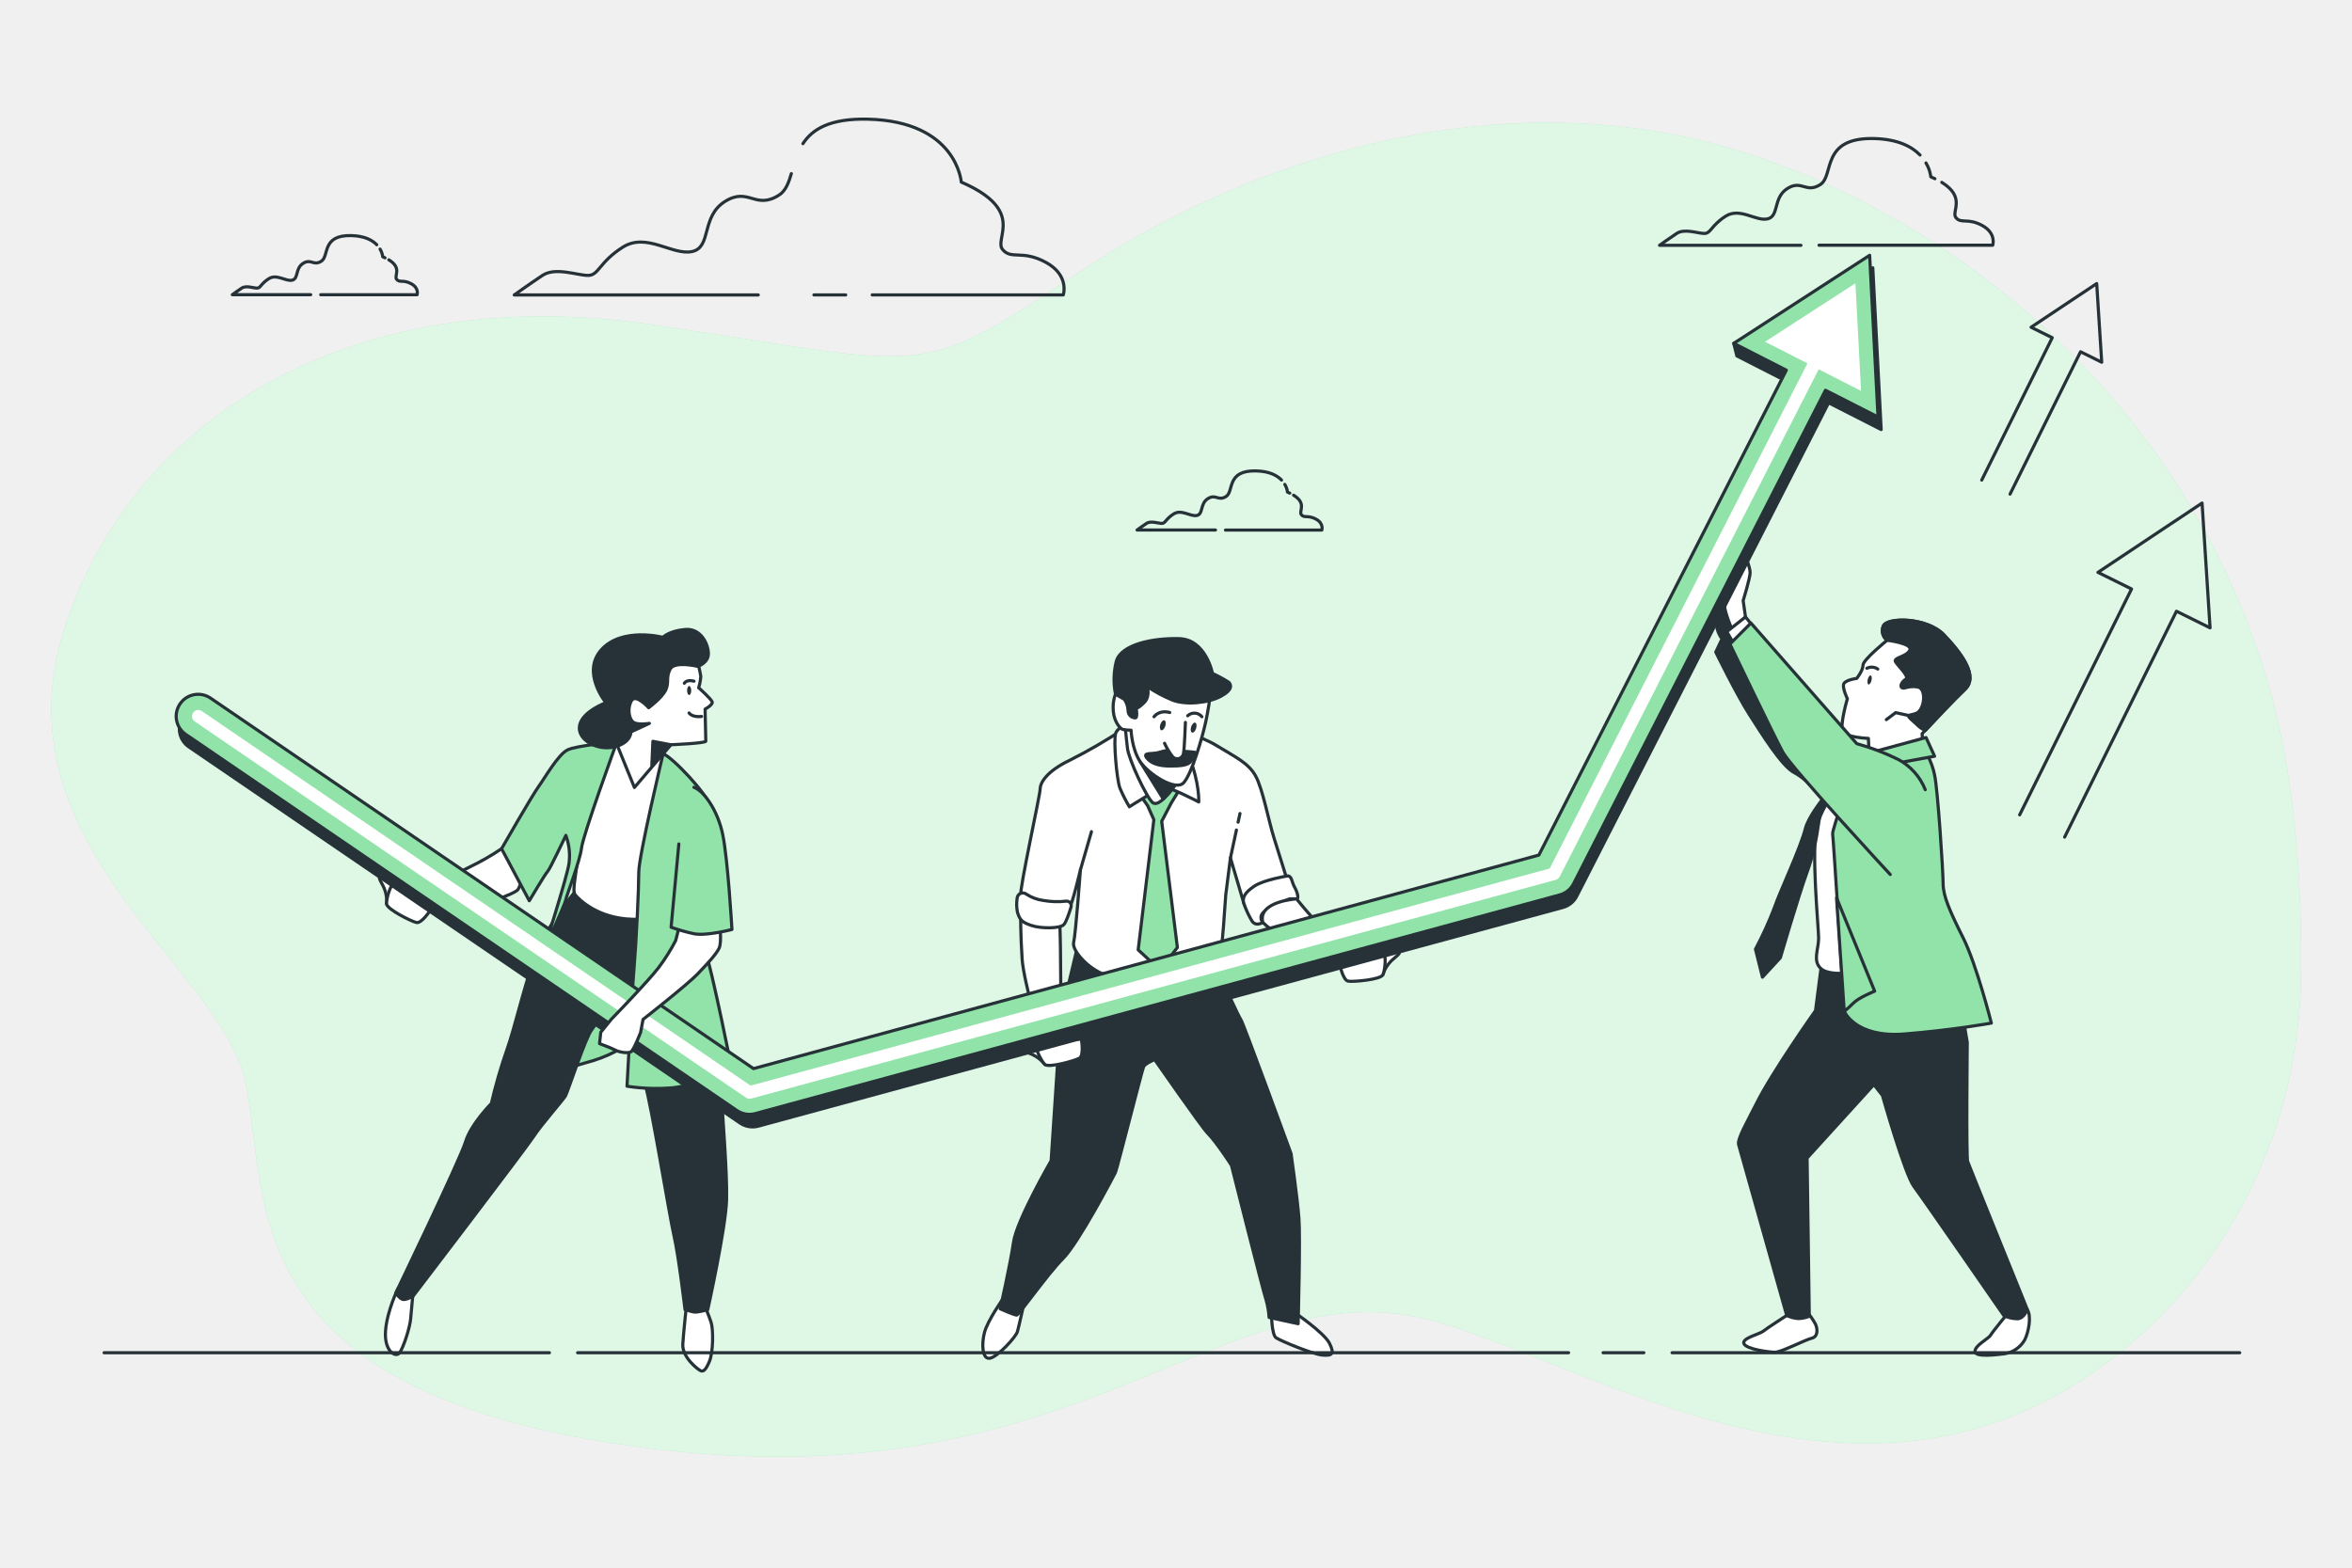
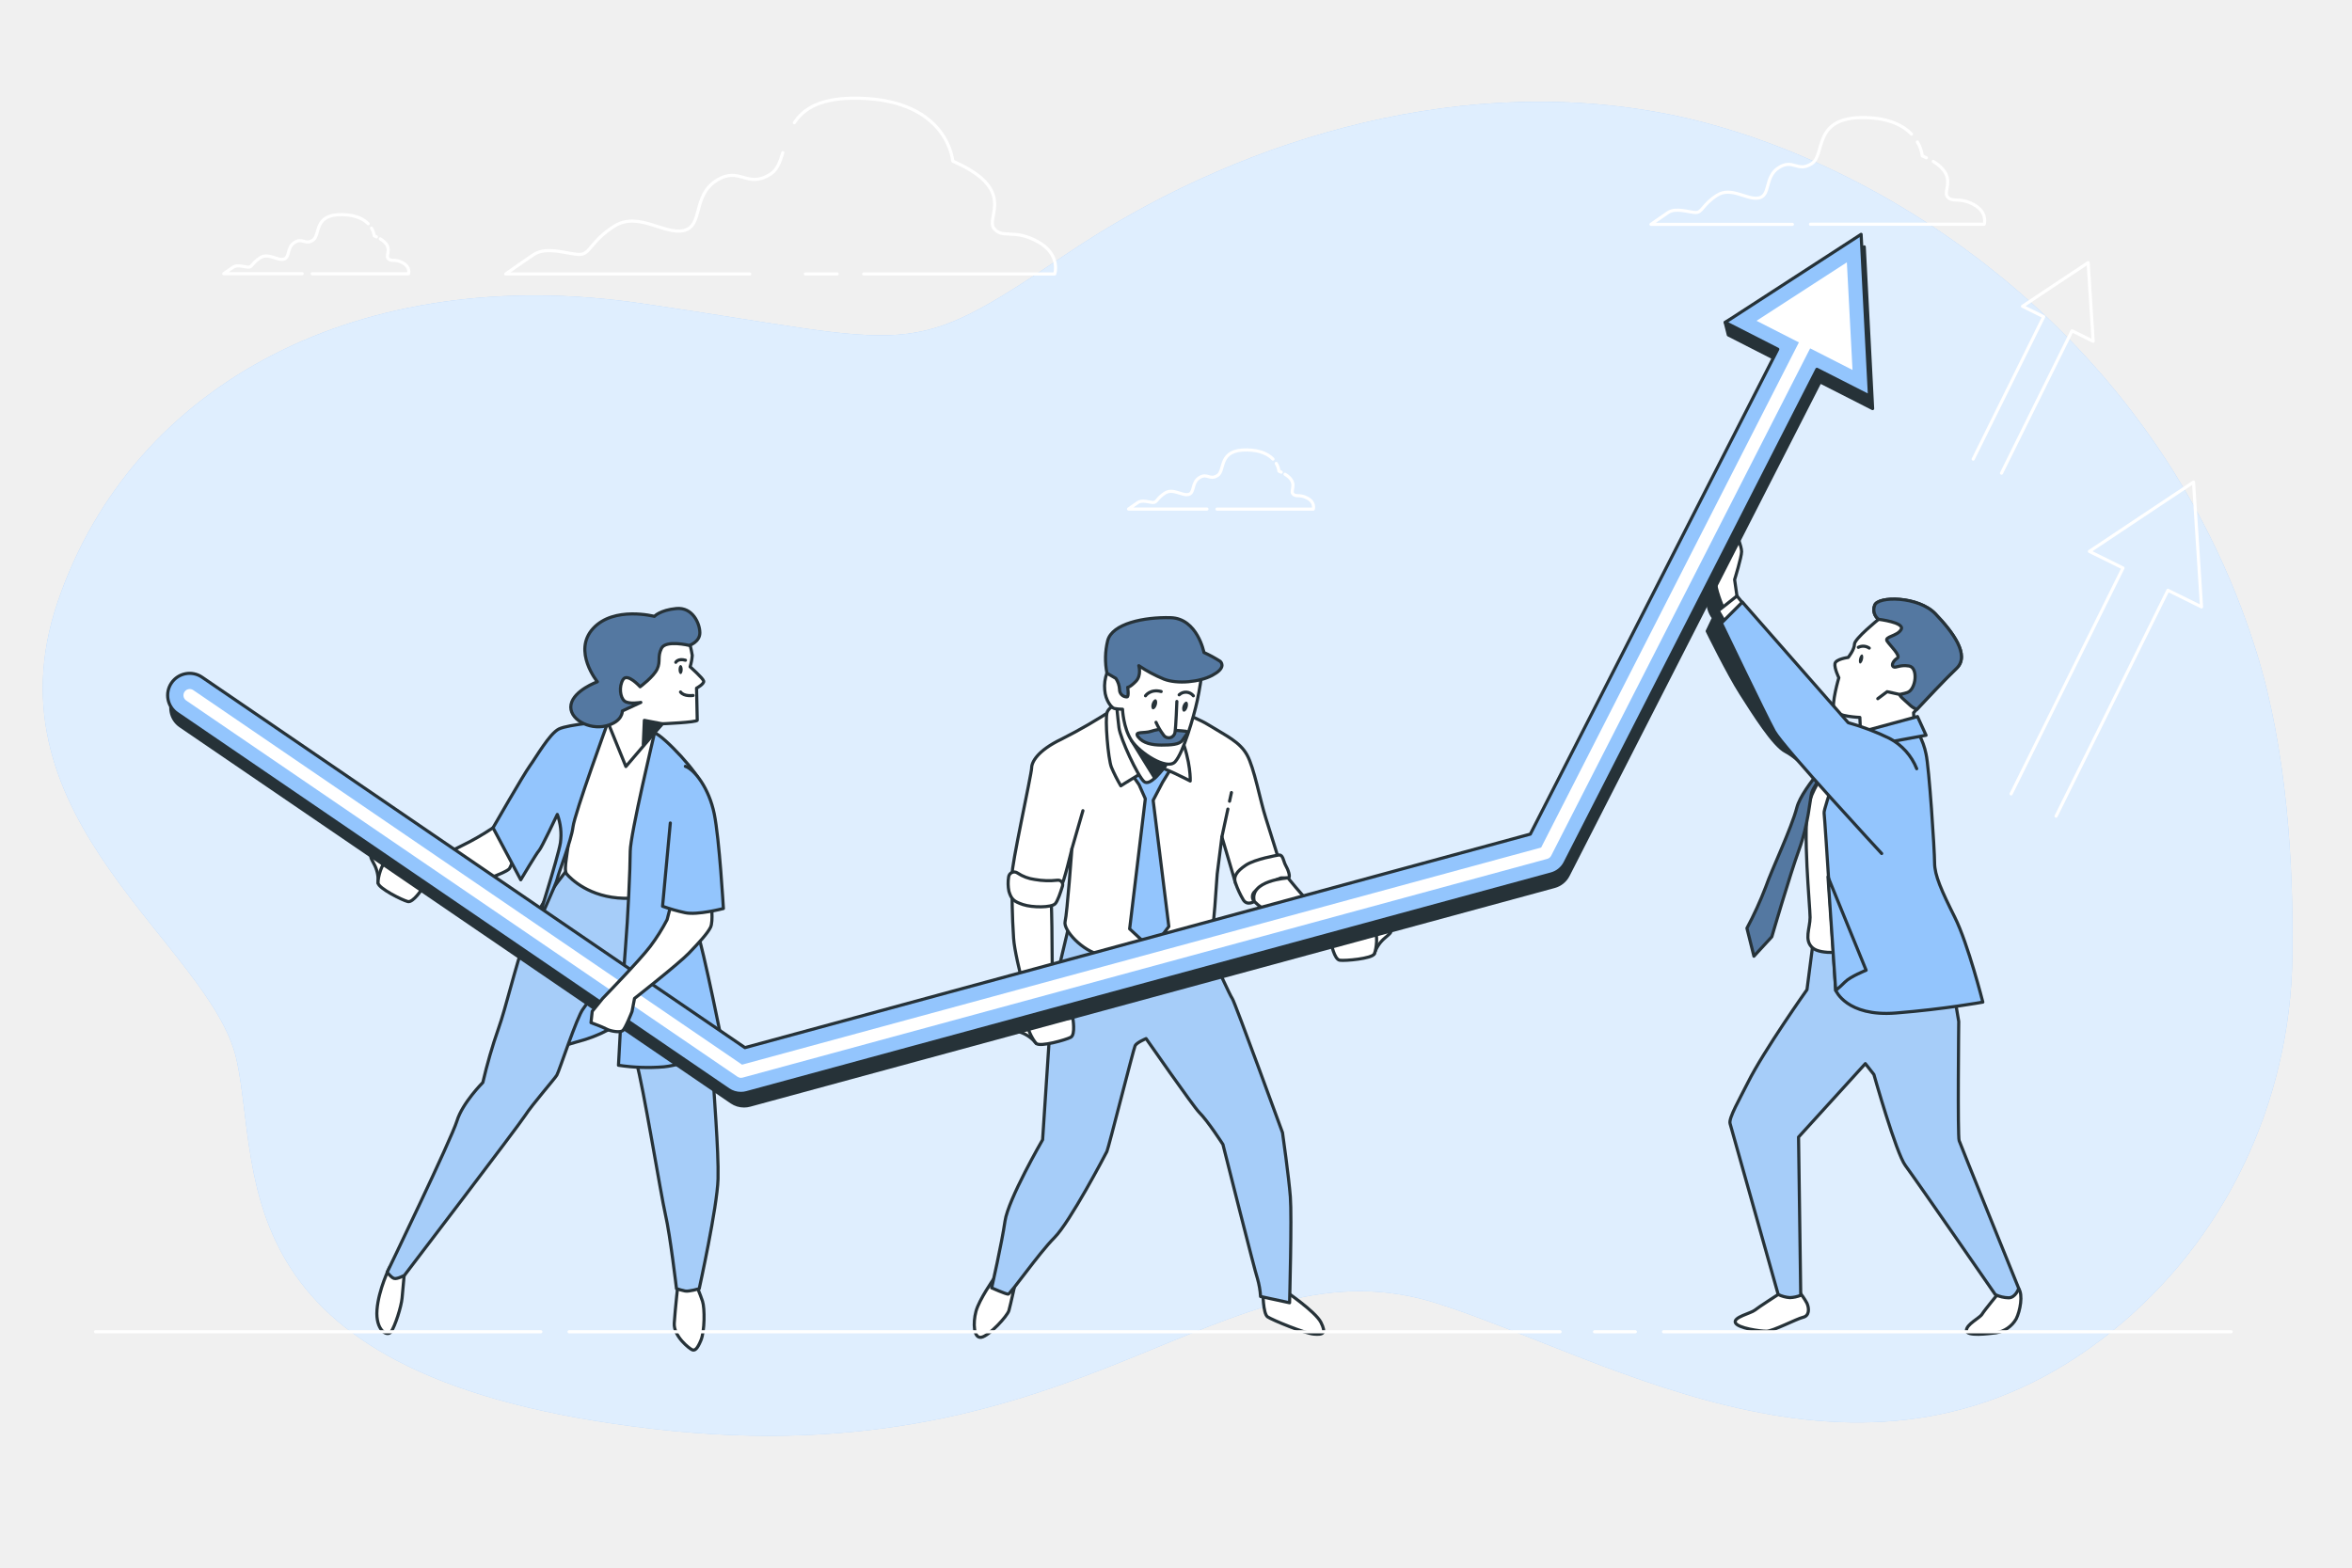
<svg xmlns="http://www.w3.org/2000/svg" viewBox="0 0 750 500">
-   <g id="freepik--background-simple--inject-526">
-     <path d="M676,431.43c36.22-29,57.07-73.12,57.71-119.53.41-29.26-1.69-66-11.52-97.46-32.42-103.73-124-160-191-172s-136,10-188,45-47,29-136,16-162,25-186,95,49,109.67,57,146.34-6,101.66,133,117.66,181-62,250-40C516.71,440.15,599.43,492.82,676,431.43Z" style="fill:#92E3A9" />
+   <defs />
+   <g id="freepik--background-simple--inject-526" transform="matrix(1, 0, 0, 1, -2.724285, -6.685294)">
+     <path d="M676,431.43c36.22-29,57.07-73.12,57.71-119.53.41-29.26-1.69-66-11.52-97.46-32.42-103.73-124-160-191-172s-136,10-188,45-47,29-136,16-162,25-186,95,49,109.67,57,146.34-6,101.66,133,117.66,181-62,250-40C516.71,440.15,599.43,492.82,676,431.43Z" style="fill:#93C5FD" />
    <path d="M676,431.43c36.22-29,57.07-73.12,57.71-119.53.41-29.26-1.69-66-11.52-97.46-32.42-103.73-124-160-191-172s-136,10-188,45-47,29-136,16-162,25-186,95,49,109.67,57,146.34-6,101.66,133,117.66,181-62,250-40C516.71,440.15,599.43,492.82,676,431.43Z" style="fill:#fff;opacity:0.7" />
  </g>
-   <g id="freepik--Clouds--inject-526">
-     <path d="M120.14,78.06c-1.41-1.46-3.86-2.81-8.11-2.92-9.55-.23-7,6.53-9.55,8.16s-3.26-.93-5.83.7-1.4,4.89-3.49,5.36-4.89-2.1-7.46-.47-2.56,3-3.73,3-3.49-.93-4.89,0-3,2.1-3,2.1h25" style="fill:none;stroke:#263238;stroke-linecap:round;stroke-linejoin:round" />
-     <path d="M122.77,82.23l-.72-.33a6.3,6.3,0,0,0-.86-2.46" style="fill:none;stroke:#263238;stroke-linecap:round;stroke-linejoin:round" />
-     <path d="M102.27,94H133s.7-2.1-1.86-3.5-3.73-.23-4.66-1.4,1.85-3.55-2.49-6.23" style="fill:none;stroke:#263238;stroke-linecap:round;stroke-linejoin:round" />
-     <path d="M408.65,153.11c-1.42-1.47-3.87-2.82-8.12-2.92-9.55-.23-7,6.52-9.55,8.15s-3.26-.93-5.82.7-1.4,4.9-3.5,5.36-4.89-2.1-7.45-.46-2.57,3-3.73,3-3.5-.93-4.89,0-3,2.1-3,2.1h25" style="fill:none;stroke:#263238;stroke-linecap:round;stroke-linejoin:round" />
-     <path d="M411.28,157.28l-.73-.33a6.25,6.25,0,0,0-.86-2.46" style="fill:none;stroke:#263238;stroke-linecap:round;stroke-linejoin:round" />
-     <path d="M390.78,169.06H421.5s.7-2.1-1.86-3.49-3.73-.24-4.66-1.4,1.85-3.55-2.49-6.23" style="fill:none;stroke:#263238;stroke-linecap:round;stroke-linejoin:round" />
-     <path d="M612.26,49.45c-2.54-2.64-7-5.07-14.62-5.26C580.42,43.77,585,56,580.42,58.89s-5.88-1.68-10.5,1.26-2.52,8.82-6.29,9.66S554.81,66,550.19,69s-4.62,5.46-6.72,5.46-6.3-1.68-8.82,0-5.46,3.78-5.46,3.78h45.09" style="fill:none;stroke:#263238;stroke-linecap:round;stroke-linejoin:round" />
-     <path d="M617,57c-.41-.2-.84-.4-1.3-.6a11.39,11.39,0,0,0-1.55-4.43" style="fill:none;stroke:#263238;stroke-linecap:round;stroke-linejoin:round" />
-     <path d="M580.05,78.21h55.38s1.26-3.78-3.36-6.3-6.71-.42-8.39-2.52c-1.5-1.87,3.33-6.4-4.49-11.23" style="fill:none;stroke:#263238;stroke-linecap:round;stroke-linejoin:round" />
-     <path d="M278.13,94.06h60.92s2.08-6.23-5.54-10.38-11.07-.69-13.84-4.15,7.62-12.46-13.14-21.45c0,0-1.39-19.38-29.76-20.07-12.24-.3-17.78,3.27-20.74,7.81" style="fill:none;stroke:#263238;stroke-linecap:round;stroke-linejoin:round" />
-     <line x1="259.54" y1="94.06" x2="269.68" y2="94.06" style="fill:none;stroke:#263238;stroke-linecap:round;stroke-linejoin:round" />
-     <path d="M252.34,55.38c-.87,2.95-1.81,5.5-3.94,6.85-7.61,4.84-9.68-2.77-17.3,2.08S227,78.84,220.73,80.22,206.19,74,198.58,78.84s-7.61,9-11.07,9-10.38-2.76-14.53,0-9,6.23-9,6.23h77.81" style="fill:none;stroke:#263238;stroke-linecap:round;stroke-linejoin:round" />
+   <g id="freepik--Clouds--inject-526" transform="matrix(1, 0, 0, 1, -2.724285, -6.685294)">
+     <path d="M120.14,78.06c-1.41-1.46-3.86-2.81-8.11-2.92-9.55-.23-7,6.53-9.55,8.16s-3.26-.93-5.83.7-1.4,4.89-3.49,5.36-4.89-2.1-7.46-.47-2.56,3-3.73,3-3.49-.93-4.89,0-3,2.1-3,2.1h25" style="fill: none; stroke-linecap: round; stroke-linejoin: round; stroke: rgb(255, 255, 255);" />
+     <path d="M122.77,82.23l-.72-.33a6.3,6.3,0,0,0-.86-2.46" style="fill: none; stroke-linecap: round; stroke-linejoin: round; stroke: rgb(255, 255, 255);" />
+     <path d="M102.27,94H133s.7-2.1-1.86-3.5-3.73-.23-4.66-1.4,1.85-3.55-2.49-6.23" style="fill: none; stroke-linecap: round; stroke-linejoin: round; stroke: rgb(255, 255, 255);" />
+     <path d="M408.65,153.11c-1.42-1.47-3.87-2.82-8.12-2.92-9.55-.23-7,6.52-9.55,8.15s-3.26-.93-5.82.7-1.4,4.9-3.5,5.36-4.89-2.1-7.45-.46-2.57,3-3.73,3-3.5-.93-4.89,0-3,2.1-3,2.1h25" style="fill: none; stroke-linecap: round; stroke-linejoin: round; stroke: rgb(255, 255, 255);" />
+     <path d="M411.28,157.28l-.73-.33a6.25,6.25,0,0,0-.86-2.46" style="fill: none; stroke-linecap: round; stroke-linejoin: round; stroke: rgb(255, 255, 255);" />
+     <path d="M390.78,169.06H421.5s.7-2.1-1.86-3.49-3.73-.24-4.66-1.4,1.85-3.55-2.49-6.23" style="fill: none; stroke-linecap: round; stroke-linejoin: round; stroke: rgb(255, 255, 255);" />
+     <path d="M612.26,49.45c-2.54-2.64-7-5.07-14.62-5.26C580.42,43.77,585,56,580.42,58.89s-5.88-1.68-10.5,1.26-2.52,8.82-6.29,9.66S554.81,66,550.19,69s-4.62,5.46-6.72,5.46-6.3-1.68-8.82,0-5.46,3.78-5.46,3.78h45.09" style="fill: none; stroke-linecap: round; stroke-linejoin: round; stroke: rgb(255, 255, 255);" />
+     <path d="M617,57c-.41-.2-.84-.4-1.3-.6a11.39,11.39,0,0,0-1.55-4.43" style="fill: none; stroke-linecap: round; stroke-linejoin: round; stroke: rgb(255, 255, 255);" />
+     <path d="M580.05,78.21h55.38s1.26-3.78-3.36-6.3-6.71-.42-8.39-2.52c-1.5-1.87,3.33-6.4-4.49-11.23" style="fill: none; stroke-linecap: round; stroke-linejoin: round; stroke: rgb(255, 255, 255);" />
+     <path d="M278.13,94.06h60.92s2.08-6.23-5.54-10.38-11.07-.69-13.84-4.15,7.62-12.46-13.14-21.45c0,0-1.39-19.38-29.76-20.07-12.24-.3-17.78,3.27-20.74,7.81" style="fill: none; stroke-linecap: round; stroke-linejoin: round; stroke: rgb(255, 255, 255);" />
+     <line x1="259.54" y1="94.06" x2="269.68" y2="94.06" style="fill: none; stroke-linecap: round; stroke-linejoin: round; stroke: rgb(255, 255, 255);" />
+     <path d="M252.34,55.38c-.87,2.95-1.81,5.5-3.94,6.85-7.61,4.84-9.68-2.77-17.3,2.08S227,78.84,220.73,80.22,206.19,74,198.58,78.84s-7.61,9-11.07,9-10.38-2.76-14.53,0-9,6.23-9,6.23h77.81" style="fill: none; stroke-linecap: round; stroke-linejoin: round; stroke: rgb(255, 255, 255);" />
  </g>
-   <g id="freepik--Arrows--inject-526">
-     <polyline points="658.36 266.99 694.03 194.95 704.74 200.25 702.19 160.44 668.99 182.55 679.7 187.85 644.02 259.89" style="fill:none;stroke:#263238;stroke-linecap:round;stroke-linejoin:round" />
-     <polyline points="640.96 157.59 663.44 112.19 670.19 115.53 668.59 90.44 647.66 104.37 654.41 107.71 631.93 153.12" style="fill:none;stroke:#263238;stroke-linecap:round;stroke-linejoin:round" />
+   <g id="freepik--Arrows--inject-526" transform="matrix(1, 0, 0, 1, -2.724285, -6.685294)">
+     <polyline points="658.36 266.99 694.03 194.95 704.74 200.25 702.19 160.44 668.99 182.55 679.7 187.85 644.02 259.89" style="fill: none; stroke-linecap: round; stroke-linejoin: round; stroke: rgb(255, 255, 255);" />
+     <polyline points="640.96 157.59 663.44 112.19 670.19 115.53 668.59 90.44 647.66 104.37 654.41 107.71 631.93 153.12" style="fill: none; stroke-linecap: round; stroke-linejoin: round; stroke: rgb(255, 255, 255);" />
  </g>
-   <g id="freepik--character-3--inject-526">
+   <g id="freepik--character-3--inject-526" transform="matrix(1, 0, 0, 1, -2.724285, -6.685294)">
    <path d="M569.75,419.55s-6.21,4-7.45,5-6.95,2.24-6.2,4,7.94,2.73,9.93,2.73,9.67-4,11.66-4.46,2-2.73,1.24-4.47a20.77,20.77,0,0,0-3-4.22l-5.21,1.49Z" style="fill:#fff;stroke:#263238;stroke-linecap:round;stroke-linejoin:round" />
    <path d="M640.23,418.87s-4.72,5.71-5.46,6.95-5,3.22-5,5.21,7.2,1,9.43.74a9,9,0,0,0,6.45-4.46c1.25-2.49,2.24-7.7.75-9.68S640.23,418.87,640.23,418.87Z" style="fill:#fff;stroke:#263238;stroke-linecap:round;stroke-linejoin:round" />
-     <path d="M580.67,308.93l-.2,1.5-1.54,11.9s-13.8,19.49-18.85,29.64c-2.58,5.18-6.18,11.33-5.68,13.06l15.35,54.52a10,10,0,0,0,3.72,1,10.15,10.15,0,0,0,3.47-.74l-.7-50.46,21.3-23.43,2.73,3.47s7.07,25.08,10.05,29.05S639,419.61,639,419.61a10.69,10.69,0,0,0,4.22,1c2.24,0,3.23-3,3.23-3s-18.49-45.65-19-47.14-.13-38-.13-38l-3-17.62-3.47-11.17s-6.45,1.74-17.37,1.24-21.34-1.24-21.34-1.24Z" style="fill:#263238;stroke:#263238;stroke-linecap:round;stroke-linejoin:round" />
+     <path d="M580.67,308.93l-.2,1.5-1.54,11.9s-13.8,19.49-18.85,29.64c-2.58,5.18-6.18,11.33-5.68,13.06l15.35,54.52a10,10,0,0,0,3.72,1,10.15,10.15,0,0,0,3.47-.74l-.7-50.46,21.3-23.43,2.73,3.47s7.07,25.08,10.05,29.05S639,419.61,639,419.61a10.69,10.69,0,0,0,4.22,1c2.24,0,3.23-3,3.23-3s-18.49-45.65-19-47.14-.13-38-.13-38l-3-17.62-3.47-11.17s-6.45,1.74-17.37,1.24-21.34-1.24-21.34-1.24Z" style="stroke: rgb(38, 50, 56); stroke-linecap: round; stroke-linejoin: round; fill: rgb(166, 205, 249);" />
    <path d="M551.38,189.32s-3.47,5.21-4,8.44a8.46,8.46,0,0,0,1.74,6l-2,4.22s6.7,13.65,10.67,19.85,10.42,16.63,14.39,18.62,11.66,10.17,11.66,10.17l4.47-9.68S575.21,230.51,567,219.1a220.5,220.5,0,0,1-13.65-21.59,39.9,39.9,0,0,1,.5-6.45,33.7,33.7,0,0,0,.49-5.71Z" style="fill:#263238;stroke:#263238;stroke-linecap:round;stroke-linejoin:round" />
    <path d="M591.59,243.17s-10.18,12.16-12.16,20.1.49,32.51.49,36-2,7.2.75,9.68,10.92,1.24,13.89,1,17.13,0,21.35-1.25,6.2-3,6.2-5.95-5.21-26.55-6-30.52,2-17.62-1.73-24.08S598.78,240.69,591.59,243.17Z" style="fill:#fff;stroke:#263238;stroke-linecap:round;stroke-linejoin:round" />
-     <path d="M589.85,244.91s-12.41,12.65-14.15,19.35-7.94,19.61-9.92,25.32a116.13,116.13,0,0,1-6,13.15l2.23,8.93,5.71-6.2s5.71-19.61,8.69-27.8,3.47-15.88,4-18.11S589.85,244.91,589.85,244.91Z" style="fill:#263238;stroke:#263238;stroke-linecap:round;stroke-linejoin:round" />
-     <path d="M591.59,244.16s-7.45,20.35-7.2,21.84,3.72,56.58,3.72,56.58,3.48,8.44,19.11,7.2S635,326.3,635,326.3s-4.71-18.61-8.93-27.05-6.45-13.4-6.45-17.37-1.74-30.52-2.73-34.74a22.05,22.05,0,0,0-2.24-6.2l-1.48-1.24Z" style="fill:#92E3A9;stroke:#263238;stroke-linecap:round;stroke-linejoin:round" />
-     <path d="M585.63,286.35l12.16,29.78s-5,2-6.7,3.72a40.09,40.09,0,0,1-3,2.73Z" style="fill:#92E3A9;stroke:#263238;stroke-linecap:round;stroke-linejoin:round" />
+     <path d="M589.85,244.91s-12.41,12.65-14.15,19.35-7.94,19.61-9.92,25.32a116.13,116.13,0,0,1-6,13.15l2.23,8.93,5.71-6.2s5.71-19.61,8.69-27.8,3.47-15.88,4-18.11S589.85,244.91,589.85,244.91Z" style="stroke: rgb(38, 50, 56); stroke-linecap: round; stroke-linejoin: round; fill: rgb(84, 120, 161);" />
+     <path d="M591.59,244.16s-7.45,20.35-7.2,21.84,3.72,56.58,3.72,56.58,3.48,8.44,19.11,7.2S635,326.3,635,326.3s-4.71-18.61-8.93-27.05-6.45-13.4-6.45-17.37-1.74-30.52-2.73-34.74a22.05,22.05,0,0,0-2.24-6.2l-1.48-1.24Z" style="fill:#93C5FD;stroke:#263238;stroke-linecap:round;stroke-linejoin:round" />
+     <path d="M585.63,286.35l12.16,29.78s-5,2-6.7,3.72a40.09,40.09,0,0,1-3,2.73Z" style="fill:#93C5FD;stroke:#263238;stroke-linecap:round;stroke-linejoin:round" />
    <path d="M601.76,204.21s-7.69,6.2-7.69,7.94-2,4.22-2,4.22-4,.5-4.22,2,1.24,4.47,1.24,4.47-2.48,8.44-1.48,10.42,8.18,2.24,8.18,2.24l.25,5.46,17.13-2.73-.25-4.22s9.18-9.93,13.65-14.15-1.24-11.66-6.7-17.37-18.37-5.71-19.36-2.73A3.82,3.82,0,0,0,601.76,204.21Z" style="fill:#fff;stroke:#263238;stroke-linecap:round;stroke-linejoin:round" />
    <path d="M595.31,213.14a3.42,3.42,0,0,1,3.47.25" style="fill:none;stroke:#263238;stroke-linecap:round;stroke-linejoin:round" />
    <path d="M595.57,216.72c-.19.8-.07,1.52.26,1.59s.76-.5.95-1.3.07-1.51-.26-1.59S595.76,215.92,595.57,216.72Z" style="fill:#263238" />
-     <path d="M619.88,202.47c-5.46-5.71-18.37-5.71-19.36-2.73a3.82,3.82,0,0,0,1.24,4.47s8.44,1,7.2,3.23-5.46,2.23-4.47,3.72,4.47,4.71,3.23,5.46-2,2.23-1.24,2.73,2-.75,5-.25,2.23,7.44-.5,8.44-4-.25,1,4.22a6.27,6.27,0,0,0,2,1.18c2.48-2.67,9.09-9.71,12.67-13.1C631,215.62,625.34,208.18,619.88,202.47Z" style="fill:#263238;stroke:#263238;stroke-linecap:round;stroke-linejoin:round" />
+     <path d="M619.88,202.47c-5.46-5.71-18.37-5.71-19.36-2.73a3.82,3.82,0,0,0,1.24,4.47s8.44,1,7.2,3.23-5.46,2.23-4.47,3.72,4.47,4.71,3.23,5.46-2,2.23-1.24,2.73,2-.75,5-.25,2.23,7.44-.5,8.44-4-.25,1,4.22a6.27,6.27,0,0,0,2,1.18c2.48-2.67,9.09-9.71,12.67-13.1C631,215.62,625.34,208.18,619.88,202.47Z" style="stroke: rgb(38, 50, 56); stroke-linecap: round; stroke-linejoin: round; fill: rgb(84, 120, 161);" />
    <polyline points="608.96 228.28 604.49 227.29 601.51 229.52" style="fill:none;stroke:#263238;stroke-linecap:round;stroke-linejoin:round" />
-     <polygon points="614.17 235.23 591.34 241.43 589.85 246.15 616.9 241.19 614.17 235.23" style="fill:#92E3A9;stroke:#263238;stroke-linecap:round;stroke-linejoin:round" />
+     <polygon points="614.17 235.23 591.34 241.43 589.85 246.15 616.9 241.19 614.17 235.23" style="fill:#93C5FD;stroke:#263238;stroke-linecap:round;stroke-linejoin:round" />
    <path d="M556.6,196.76l-.75-5.21s2.23-7.19,2.23-8.93-1.73-5.71-1.73-6.7-1.49-2.48-2-.5-1.49,9.43-1.49,9.43-3.22,5.46-3,8.19,2.72,8.44,2.72,8.44l4.47-2.73Z" style="fill:#fff;stroke:#263238;stroke-linecap:round;stroke-linejoin:round" />
    <polygon points="559.82 200.74 556.6 196.76 550.64 201.48 554.11 207.44 559.82 200.74" style="fill:#fff;stroke:#263238;stroke-linecap:round;stroke-linejoin:round" />
-     <path d="M613.92,251.86a18.72,18.72,0,0,0-8.69-9.68,76,76,0,0,0-13.15-5l-33.75-38.46-6.7,6.7s14.15,29.53,16.88,34.49,34.24,39,34.24,39" style="fill:#92E3A9;stroke:#263238;stroke-linecap:round;stroke-linejoin:round" />
+     <path d="M613.92,251.86a18.72,18.72,0,0,0-8.69-9.68,76,76,0,0,0-13.15-5l-33.75-38.46-6.7,6.7s14.15,29.53,16.88,34.49,34.24,39,34.24,39" style="fill:#93C5FD;stroke:#263238;stroke-linecap:round;stroke-linejoin:round" />
  </g>
-   <g id="freepik--character-2--inject-526">
+   <g id="freepik--character-2--inject-526" transform="matrix(1, 0, 0, 1, -2.724285, -6.685294)">
    <path d="M319.69,414.44s-4.75,6.75-5.75,10.5-.75,8.75,1.75,8.25,8.25-6.75,8.75-8.5,2.25-9.75,2.25-9.75l-6-.5Z" style="fill:#fff;stroke:#263238;stroke-linecap:round;stroke-linejoin:round" />
    <path d="M405.44,418.69s0,7,1.5,8,11.75,5.25,14.75,5.5,4-.25,2.25-3.75-11.75-10.25-11.75-10.25Z" style="fill:#fff;stroke:#263238;stroke-linecap:round;stroke-linejoin:round" />
-     <path d="M343.94,300.44l-5.75,24.25-3,45.5s-11,19-12,26-4.25,21.25-4.25,21.25,4.5,2,5.25,2,9.75-13,14.75-18,16.25-26.5,16.75-27.5,8.5-32.75,9-33.75,3.5-2.25,3.5-2.25,15.06,21.65,16.88,23.47c2.91,2.91,7.62,10.28,7.62,10.28s10.25,40.75,11,42.75a26.66,26.66,0,0,1,1,5.75l9.25,2s.75-27.25.25-33.75-2.5-20.5-2.5-20.5-15.25-41.75-16-42.75-5.25-11-5.25-11l-1.5-9.5a57.74,57.74,0,0,1-27,1C346.94,302.69,343.94,300.44,343.94,300.44Z" style="fill:#263238;stroke:#263238;stroke-linecap:round;stroke-linejoin:round" />
+     <path d="M343.94,300.44l-5.75,24.25-3,45.5s-11,19-12,26-4.25,21.25-4.25,21.25,4.5,2,5.25,2,9.75-13,14.75-18,16.25-26.5,16.75-27.5,8.5-32.75,9-33.75,3.5-2.25,3.5-2.25,15.06,21.65,16.88,23.47c2.91,2.91,7.62,10.28,7.62,10.28s10.25,40.75,11,42.75a26.66,26.66,0,0,1,1,5.75l9.25,2s.75-27.25.25-33.75-2.5-20.5-2.5-20.5-15.25-41.75-16-42.75-5.25-11-5.25-11l-1.5-9.5a57.74,57.74,0,0,1-27,1C346.94,302.69,343.94,300.44,343.94,300.44Z" style="stroke: rgb(38, 50, 56); stroke-linecap: round; stroke-linejoin: round; fill: rgb(166, 205, 249);" />
    <path d="M358.07,232.65a166.54,166.54,0,0,1-16.88,9.79c-7.67,3.67-9.5,7.34-9.5,9.17s-6.67,32.17-6.17,33.83,5,4.17,7.84,4.84,6.83-.17,7.66-.84,3.5-12,3.5-12-1.5,20.5-2.16,23.17,5.5,9.5,11.5,10.67,22.16,1.16,26.33-.17,7-1.67,8.33-4.17,2.17-20.33,2.34-21.5,1.5-11.83,1.5-11.83l4.33,14.67,1.67,3s.83-1.84,6-4.84,6.83-3.33,6.83-3.33-3-9.83-4.83-15.5-3.67-16-6-20.17-6.5-6-12.17-9.5-14-5.5-15-6S363.28,230.7,358.07,232.65Z" style="fill:#fff;stroke:#263238;stroke-linecap:round;stroke-linejoin:round" />
    <line x1="344.52" y1="277.44" x2="348.04" y2="265.25" style="fill:none;stroke:#263238;stroke-linecap:round;stroke-linejoin:round" />
    <line x1="394.8" y1="262.23" x2="395.4" y2="259.47" style="fill:none;stroke:#263238;stroke-linecap:round;stroke-linejoin:round" />
    <line x1="392.36" y1="273.61" x2="394.27" y2="264.73" style="fill:none;stroke:#263238;stroke-linecap:round;stroke-linejoin:round" />
-     <polygon points="362.44 251.94 365.94 256.94 367.94 261.44 362.94 302.94 369.94 309.44 375.44 302.19 370.44 261.94 373.44 256.19 377.43 249.66 370.19 245.44 362.44 251.94" style="fill:#92E3A9;stroke:#263238;stroke-linecap:round;stroke-linejoin:round" />
+     <polygon points="362.44 251.94 365.94 256.94 367.94 261.44 362.94 302.94 369.94 309.44 375.44 302.19 370.44 261.94 373.44 256.19 377.43 249.66 370.19 245.44 362.44 251.94" style="fill:#93C5FD;stroke:#263238;stroke-linecap:round;stroke-linejoin:round" />
    <path d="M360,230.86s-3.47.91-4.23,3,.3,14.81,1.36,17.53a48.45,48.45,0,0,0,3,5.93s9.28-5.93,10.94-6.23,11.19,4.69,11.19,4.69.3-5.9-3-14.21-11-13-14.36-13.31A5.13,5.13,0,0,0,360,230.86Z" style="fill:#fff;stroke:#263238;stroke-linecap:round;stroke-linejoin:round" />
    <path d="M358.62,229.81s.46,5.29.91,8.91,6.05,15.58,8,17.24,6-3.78,7.41-6.2a27.54,27.54,0,0,1,2-3.17s-9.67-4.69-12.69-10.13-2.73-8-4.09-8.17S358.62,229.81,358.62,229.81Z" style="fill:#fff;stroke:#263238;stroke-linecap:round;stroke-linejoin:round" />
    <path d="M363.5,242.81l7.43,12s3.42-3.16,4-5S363.5,242.81,363.5,242.81Z" style="fill:#263238;stroke:#263238;stroke-linecap:round;stroke-linejoin:round" />
    <path d="M355.71,221.32a12.2,12.2,0,0,0-.71,5.43c.23,3.31,2.12,5.67,3.07,5.9a13.8,13.8,0,0,0,2.6.24s.23,5.9,2.83,9.92,11.34,9.68,13.93,6.85,5.91-14.17,7.09-19.6a98.94,98.94,0,0,0,1.65-10.63l-17.47-4-8.27-1.88Z" style="fill:#fff;stroke:#263238;stroke-linecap:round;stroke-linejoin:round" />
-     <path d="M365.86,219s.95,3.07-.94,5-2.6,1.89-2.6,1.89.47,3.07-.24,3.07a2.32,2.32,0,0,1-2.36-2.37,6.9,6.9,0,0,0-1.18-3.54l-2.83-1.65a23.91,23.91,0,0,1,.23-10.39c1.42-5.43,11.57-7.56,20.08-7.32s10.62,11.1,10.62,11.1a40.55,40.55,0,0,1,5.2,2.83c.71.71,1.42,2.36-2.6,4.49s-11.1,2.83-15.35,1.18A44.81,44.81,0,0,1,365.86,219Z" style="fill:#263238;stroke:#263238;stroke-linecap:round;stroke-linejoin:round" />
+     <path d="M365.86,219s.95,3.07-.94,5-2.6,1.89-2.6,1.89.47,3.07-.24,3.07a2.32,2.32,0,0,1-2.36-2.37,6.9,6.9,0,0,0-1.18-3.54l-2.83-1.65a23.91,23.91,0,0,1,.23-10.39c1.42-5.43,11.57-7.56,20.08-7.32s10.62,11.1,10.62,11.1a40.55,40.55,0,0,1,5.2,2.83c.71.71,1.42,2.36-2.6,4.49s-11.1,2.83-15.35,1.18A44.81,44.81,0,0,1,365.86,219Z" style="stroke: rgb(38, 50, 56); stroke-linecap: round; stroke-linejoin: round; fill: rgb(84, 120, 161);" />
    <path d="M371.59,231.56c-.28.88-.85,1.48-1.29,1.35s-.57-1-.3-1.84.85-1.48,1.28-1.34S371.86,230.69,371.59,231.56Z" style="fill:#263238" />
    <path d="M381.41,232.32c-.27.88-.85,1.48-1.28,1.34s-.58-1-.31-1.83.85-1.48,1.29-1.35S381.68,231.44,381.41,232.32Z" style="fill:#263238" />
    <path d="M368,228.6s1.52-2.27,5-1.36" style="fill:none;stroke:#263238;stroke-linecap:round;stroke-linejoin:round" />
    <path d="M378.73,228.29a3.08,3.08,0,0,1,4.53.31" style="fill:none;stroke:#263238;stroke-linecap:round;stroke-linejoin:round" />
-     <path d="M374,239.18a15,15,0,0,0-4.23.75c-2.27.76-5.59-.15-4.08,1.82s4.38,2.57,7.4,2.57,5.75-.15,6.66-1.51,2.26-2.72,1.21-2.88-5.14-.45-5.6-.45A6.32,6.32,0,0,1,374,239.18Z" style="fill:#263238;stroke:#263238;stroke-linecap:round;stroke-linejoin:round" />
+     <path d="M374,239.18a15,15,0,0,0-4.23.75c-2.27.76-5.59-.15-4.08,1.82s4.38,2.57,7.4,2.57,5.75-.15,6.66-1.51,2.26-2.72,1.21-2.88-5.14-.45-5.6-.45A6.32,6.32,0,0,1,374,239.18Z" style="stroke: rgb(38, 50, 56); stroke-linecap: round; stroke-linejoin: round; fill: rgb(84, 120, 161);" />
    <path d="M378,230.41s-.3,8.31-.6,9.83a2,2,0,0,1-3.63.9,20.69,20.69,0,0,1-2.42-4.08" style="fill:#fff;stroke:#263238;stroke-linecap:round;stroke-linejoin:round" />
    <path d="M410.19,279.44s-7.2,1.18-10.2,3.18-4.05,3.74-3.3,5.66a28.49,28.49,0,0,0,2.5,5.41c1.25,2,3.5.5,3.5.5a2.21,2.21,0,0,1,.25-3.25c1.75-1.75,8.25-4.25,8.25-4.25h2.25c1,0,0-2.75-.75-4S411.94,278.94,410.19,279.44Z" style="fill:#fff;stroke:#263238;stroke-linecap:round;stroke-linejoin:round" />
    <path d="M325.44,291.44s0,7.25.5,14.5,6.5,27.5,6.5,27.5l6-1.5s-.25-19-.25-25-.25-13.25-.25-13.25Z" style="fill:#fff;stroke:#263238;stroke-linecap:round;stroke-linejoin:round" />
    <path d="M324.35,286.39a1.81,1.81,0,0,1,2.86-1.25,12.94,12.94,0,0,0,5.48,2.05,25.25,25.25,0,0,0,7.25.23,1.46,1.46,0,0,1,1.59,1.87c-.63,2.07-1.58,4.89-2.34,5.65-1.25,1.25-7.25,1.25-10.25.25s-3.75-1.75-4.5-4.25A13,13,0,0,1,324.35,286.39Z" style="fill:#fff;stroke:#263238;stroke-linecap:round;stroke-linejoin:round" />
    <path d="M440.94,310.94a10.94,10.94,0,0,1,3-4.75c2.25-2,3.25-2.5,1-2.75s-5,3.25-5,3.25Z" style="fill:#fff;stroke:#263238;stroke-linecap:round;stroke-linejoin:round" />
    <path d="M402.69,294.19a19.27,19.27,0,0,0,5.25,3.75c3.75,2,22.5,12.25,22.5,12.25l6.75-4s-10.5-4.75-15.25-9.75-8.5-9.75-8.5-9.75S400.94,287.44,402.69,294.19Z" style="fill:#fff;stroke:#263238;stroke-linecap:round;stroke-linejoin:round" />
    <path d="M427.19,307.44s1,5.25,2.75,5.5,10.25-.5,11-2,1.25-6.75,0-7S427.19,307.44,427.19,307.44Z" style="fill:#fff;stroke:#263238;stroke-linecap:round;stroke-linejoin:round" />
    <path d="M333.2,339.52a11,11,0,0,0-4.49-3.39c-2.81-1.07-3.92-1.19-1.9-2.22s5.82,1.28,5.82,1.28Z" style="fill:#fff;stroke:#263238;stroke-linecap:round;stroke-linejoin:round" />
    <path d="M344.82,331.39s.92,5.26-.63,6.11-9.76,3.15-11,2-3.56-5.88-2.47-6.55S344.82,331.39,344.82,331.39Z" style="fill:#fff;stroke:#263238;stroke-linecap:round;stroke-linejoin:round" />
  </g>
-   <g id="freepik--character-1--inject-526">
-     <path d="M177.94,341.44s1.25-.25,11.5-3.25a44.66,44.66,0,0,0,17.5-10.5l-3.25-20.5-20.75,3Z" style="fill:#92E3A9;stroke:#263238;stroke-linecap:round;stroke-linejoin:round" />
+   <g id="freepik--character-1--inject-526" transform="matrix(1, 0, 0, 1, -2.724285, -6.685294)">
+     <path d="M177.94,341.44s1.25-.25,11.5-3.25a44.66,44.66,0,0,0,17.5-10.5l-3.25-20.5-20.75,3Z" style="fill:#93C5FD;stroke:#263238;stroke-linecap:round;stroke-linejoin:round" />
    <path d="M126.94,410.94s-3.5,7-4,13.5,3.25,8.75,4.5,7,3.25-8,3.5-10.75l.75-8.25Z" style="fill:#fff;stroke:#263238;stroke-linecap:round;stroke-linejoin:round" />
    <path d="M219,415.44s-1,9-1.27,13.25,5,8.25,5.74,8.51,1.5,0,2.75-3,1.26-10.25.52-12.5-2.24-5.75-2.24-5.75Z" style="fill:#fff;stroke:#263238;stroke-linecap:round;stroke-linejoin:round" />
-     <path d="M183.94,283.69s-10.09,12-13.59,22-6.29,22.38-8.66,29a163.85,163.85,0,0,0-5,17.25s-6.5,6.5-8.25,12.25-22.25,48.25-22.25,48.25,1.25,1.75,2.25,2,3.25-1,3.25-1,36.25-47.5,38.5-51,9.35-11.6,10.1-12.85,6.4-18.65,8.4-21.15a41.31,41.31,0,0,0,3.88-6.34l1.5,1,1.75.25s7.87,15.84,9.87,22.34,7.75,42,9.25,48.5,3.5,23.5,3.5,23.5a27.44,27.44,0,0,0,2.75.75c1.25.25,4.5-.75,4.5-.75s5.75-26,6-35-1.5-29-1.5-32-4.5-44.25-6.75-49.75-9.75-15.25-9.75-15.25Z" style="fill:#263238;stroke:#263238;stroke-linecap:round;stroke-linejoin:round" />
+     <path d="M183.94,283.69s-10.09,12-13.59,22-6.29,22.38-8.66,29a163.85,163.85,0,0,0-5,17.25s-6.5,6.5-8.25,12.25-22.25,48.25-22.25,48.25,1.25,1.75,2.25,2,3.25-1,3.25-1,36.25-47.5,38.5-51,9.35-11.6,10.1-12.85,6.4-18.65,8.4-21.15a41.31,41.31,0,0,0,3.88-6.34l1.5,1,1.75.25s7.87,15.84,9.87,22.34,7.75,42,9.25,48.5,3.5,23.5,3.5,23.5a27.44,27.44,0,0,0,2.75.75c1.25.25,4.5-.75,4.5-.75s5.75-26,6-35-1.5-29-1.5-32-4.5-44.25-6.75-49.75-9.75-15.25-9.75-15.25Z" style="stroke: rgb(38, 50, 56); stroke-linecap: round; stroke-linejoin: round; fill: rgb(166, 205, 249);" />
    <path d="M198.69,236.44l-15,4.75s0,29,.25,32.75-1.75,10-.5,11.5,7.25,7.5,18.25,7.75,14-3.25,14-3.25l2.25-9.75s7.25-19.5,7.25-22.5-7.25-11.75-11.5-15.25S198.69,236.44,198.69,236.44Z" style="fill:#fff;stroke:#263238;stroke-linecap:round;stroke-linejoin:round" />
    <path d="M159.94,270.69a81.72,81.72,0,0,1-10,5.75l-20,10,2.25,4.75a127,127,0,0,1,14.75-1.75c6.5-.25,17.5-4.5,18.25-5.75s3.25-8,3.25-8Z" style="fill:#fff;stroke:#263238;stroke-linecap:round;stroke-linejoin:round" />
-     <path d="M196.69,236.69s-10.75,29.5-11.25,33.75-4.75,15-5,16.5-7.25,16.75-7.25,16.75,7.5-23.5,8.25-28.25a18.67,18.67,0,0,0-1-9s-5.07,10.76-5.82,11.51-5.84,9.34-5.84,9.34l-8.84-16.6s9.75-17,11.75-19.75,6.25-10.25,9.25-11.75S196.69,236.69,196.69,236.69Z" style="fill:#92E3A9;stroke:#263238;stroke-linecap:round;stroke-linejoin:round" />
-     <path d="M211.44,240.44s-7.75,32.5-7.75,37.75-.75,21.5-1.5,30.5-2.25,37.75-2.25,37.75a61.87,61.87,0,0,0,14.5.5c7-.75,19-5.5,19-5.5s-6.25-31.5-8.75-39a190.14,190.14,0,0,1-5.25-19.75c0-.75,6.75-22.75,6.75-25.75S214.19,241.19,211.44,240.44Z" style="fill:#92E3A9;stroke:#263238;stroke-linecap:round;stroke-linejoin:round" />
+     <path d="M196.69,236.69s-10.75,29.5-11.25,33.75-4.75,15-5,16.5-7.25,16.75-7.25,16.75,7.5-23.5,8.25-28.25a18.67,18.67,0,0,0-1-9s-5.07,10.76-5.82,11.51-5.84,9.34-5.84,9.34l-8.84-16.6s9.75-17,11.75-19.75,6.25-10.25,9.25-11.75S196.69,236.69,196.69,236.69Z" style="fill:#93C5FD;stroke:#263238;stroke-linecap:round;stroke-linejoin:round" />
+     <path d="M211.44,240.44s-7.75,32.5-7.75,37.75-.75,21.5-1.5,30.5-2.25,37.75-2.25,37.75a61.87,61.87,0,0,0,14.5.5c7-.75,19-5.5,19-5.5s-6.25-31.5-8.75-39a190.14,190.14,0,0,1-5.25-19.75c0-.75,6.75-22.75,6.75-25.75S214.19,241.19,211.44,240.44Z" style="fill:#93C5FD;stroke:#263238;stroke-linecap:round;stroke-linejoin:round" />
    <path d="M123.28,288.32a11,11,0,0,0-1-5.52c-1.36-2.68-2.1-3.51.08-2.92s3.46,4.86,3.46,4.86Z" style="fill:#fff;stroke:#263238;stroke-linecap:round;stroke-linejoin:round" />
    <path d="M137.35,290.12s-2.86,4.52-4.58,4.11-9.35-4.23-9.49-5.91,1.31-6.73,2.57-6.51S137.35,290.12,137.35,290.12Z" style="fill:#fff;stroke:#263238;stroke-linecap:round;stroke-linejoin:round" />
    <path d="M222,209.77a37.45,37.45,0,0,1,1.47,5.95,16.87,16.87,0,0,1-.68,3.63s4.09,3.64,4.32,4.55-2.27,2.27-2.27,2.27.22,9.54.22,10.22-11.13,1.14-11.13,1.14L202.3,251.16l-5.45-13.4,2.5-7.5s-7.5-4.32-4.77-10.91,8.86-10.22,15-11.13a36,36,0,0,1,12,.45Z" style="fill:#fff;stroke:#263238;stroke-linecap:round;stroke-linejoin:round" />
    <polygon points="213.89 237.53 208.19 236.44 207.86 244.11 213.89 237.53" style="fill:#263238;stroke:#263238;stroke-linecap:round;stroke-linejoin:round" />
    <path d="M220.42,220.23c0,.8-.29,1.44-.66,1.44s-.66-.64-.66-1.44.3-1.43.66-1.43S220.42,219.44,220.42,220.23Z" style="fill:#263238" />
    <path d="M218.22,217.92s.66-1.32,3.08-.66" style="fill:none;stroke:#263238;stroke-linecap:round;stroke-linejoin:round" />
    <path d="M223.73,228.5s-2.87.44-4-1.11" style="fill:none;stroke:#263238;stroke-linecap:round;stroke-linejoin:round" />
-     <path d="M222.52,212.54s-7.49-1.82-8.86.91-.22,4.09-1.36,6.59-5.45,5.68-5.45,5.68-4.09-4.55-5.46-2.28-.91,5.68.46,6.82,5.22.45,5.22.45l-5.9,2.73s.22,3.41-5.23,4.77-12-2.27-11.13-6.81,8.4-7.27,8.4-7.27-8-9.77-1.36-17,19.54-3.86,19.54-3.86,1.82-2,7-2.5,7.5,4.77,7.5,7.73S222.52,212.54,222.52,212.54Z" style="fill:#263238;stroke:#263238;stroke-linecap:round;stroke-linejoin:round" />
+     <path d="M222.52,212.54s-7.49-1.82-8.86.91-.22,4.09-1.36,6.59-5.45,5.68-5.45,5.68-4.09-4.55-5.46-2.28-.91,5.68.46,6.82,5.22.45,5.22.45l-5.9,2.73s.22,3.41-5.23,4.77-12-2.27-11.13-6.81,8.4-7.27,8.4-7.27-8-9.77-1.36-17,19.54-3.86,19.54-3.86,1.82-2,7-2.5,7.5,4.77,7.5,7.73S222.52,212.54,222.52,212.54Z" style="stroke: rgb(38, 50, 56); stroke-linecap: round; stroke-linejoin: round; fill: rgb(84, 120, 161);" />
    <path d="M599.86,137l-2.67-51.58-44.34,24.09,1,4,16.77,8.56L491.71,276.72l-250.44,68.1L68.14,226.66a7,7,0,0,0-7.9,11.57L236,358.2a7,7,0,0,0,4,1.22,6.73,6.73,0,0,0,1.83-.25l256.55-69.75a7,7,0,0,0,4.4-3.57l80.32-157.38Z" style="fill:#263238;stroke:#263238;stroke-linecap:round;stroke-linejoin:round" />
-     <path d="M598.86,133l-2.67-51.58-43.34,28.09,16.77,8.56L490.71,272.72l-250.44,68.1L67.14,222.66a7,7,0,0,0-7.9,11.57L235,354.2a7,7,0,0,0,4,1.22,6.73,6.73,0,0,0,1.83-.25l256.55-69.75a7,7,0,0,0,4.4-3.57l80.32-157.38Z" style="fill:#92E3A9;stroke:#263238;stroke-linecap:round;stroke-linejoin:round" />
+     <path d="M598.86,133l-2.67-51.58-43.34,28.09,16.77,8.56L490.71,272.72l-250.44,68.1L67.14,222.66a7,7,0,0,0-7.9,11.57L235,354.2a7,7,0,0,0,4,1.22,6.73,6.73,0,0,0,1.83-.25l256.55-69.75a7,7,0,0,0,4.4-3.57l80.32-157.38Z" style="fill:#93C5FD;stroke:#263238;stroke-linecap:round;stroke-linejoin:round" />
    <path d="M591.65,90.35,562.84,109l13.51,6.89L494.16,277,239.35,346.25l-175-119.46a2,2,0,0,0-2.78.53,2,2,0,0,0,.52,2.78l175.8,120a2,2,0,0,0,1.13.35,2.32,2.32,0,0,0,.52-.07l256.55-69.76a2,2,0,0,0,1.26-1l82.59-161.83,13.51,6.89Z" style="fill:#fff" />
    <path d="M216.82,294.73,215.45,300a61,61,0,0,1-5.38,8.54c-3.3,4.37-15.15,16.56-15.15,16.56l-3.35,4.13-.39,3.62,2.72,1.05s1.36.53,2.47,1.1,4,1.09,4.89.42,3-6.1,3-6.1l.8-4.19s14.08-11.05,17.3-14.4,6-6.36,6.94-8.3.17-7.89.17-7.89Z" style="fill:#fff;stroke:#263238;stroke-linecap:round;stroke-linejoin:round" />
-     <path d="M216.47,269.17,214,295.73a56.18,56.18,0,0,0,7.2,2.06c3.95.84,12.2-1.34,12.2-1.34s-1.27-22.11-2.92-30.2-6.25-14.14-9.21-15.15" style="fill:#92E3A9;stroke:#263238;stroke-linecap:round;stroke-linejoin:round" />
+     <path d="M216.47,269.17,214,295.73a56.18,56.18,0,0,0,7.2,2.06c3.95.84,12.2-1.34,12.2-1.34s-1.27-22.11-2.92-30.2-6.25-14.14-9.21-15.15" style="fill:#93C5FD;stroke:#263238;stroke-linecap:round;stroke-linejoin:round" />
  </g>
-   <g id="freepik--Floor--inject-526">
-     <line x1="533.19" y1="431.44" x2="714.19" y2="431.44" style="fill:none;stroke:#263238;stroke-linecap:round;stroke-linejoin:round" />
-     <line x1="511.19" y1="431.44" x2="524.19" y2="431.44" style="fill:none;stroke:#263238;stroke-linecap:round;stroke-linejoin:round" />
-     <line x1="184.19" y1="431.44" x2="500.19" y2="431.44" style="fill:none;stroke:#263238;stroke-linecap:round;stroke-linejoin:round" />
-     <line x1="33.19" y1="431.44" x2="175.19" y2="431.44" style="fill:none;stroke:#263238;stroke-linecap:round;stroke-linejoin:round" />
+   <g id="freepik--Floor--inject-526" transform="matrix(1, 0, 0, 1, -2.724285, -6.685294)">
+     <line x1="533.19" y1="431.44" x2="714.19" y2="431.44" style="fill: none; stroke-linecap: round; stroke-linejoin: round; stroke: rgb(255, 255, 255);" />
+     <line x1="511.19" y1="431.44" x2="524.19" y2="431.44" style="fill: none; stroke-linecap: round; stroke-linejoin: round; stroke: rgb(255, 255, 255);" />
+     <line x1="184.19" y1="431.44" x2="500.19" y2="431.44" style="fill: none; stroke-linecap: round; stroke-linejoin: round; stroke: rgb(255, 255, 255);" />
+     <line x1="33.19" y1="431.44" x2="175.19" y2="431.44" style="fill: none; stroke-linecap: round; stroke-linejoin: round; stroke: rgb(255, 255, 255);" />
  </g>
</svg>
